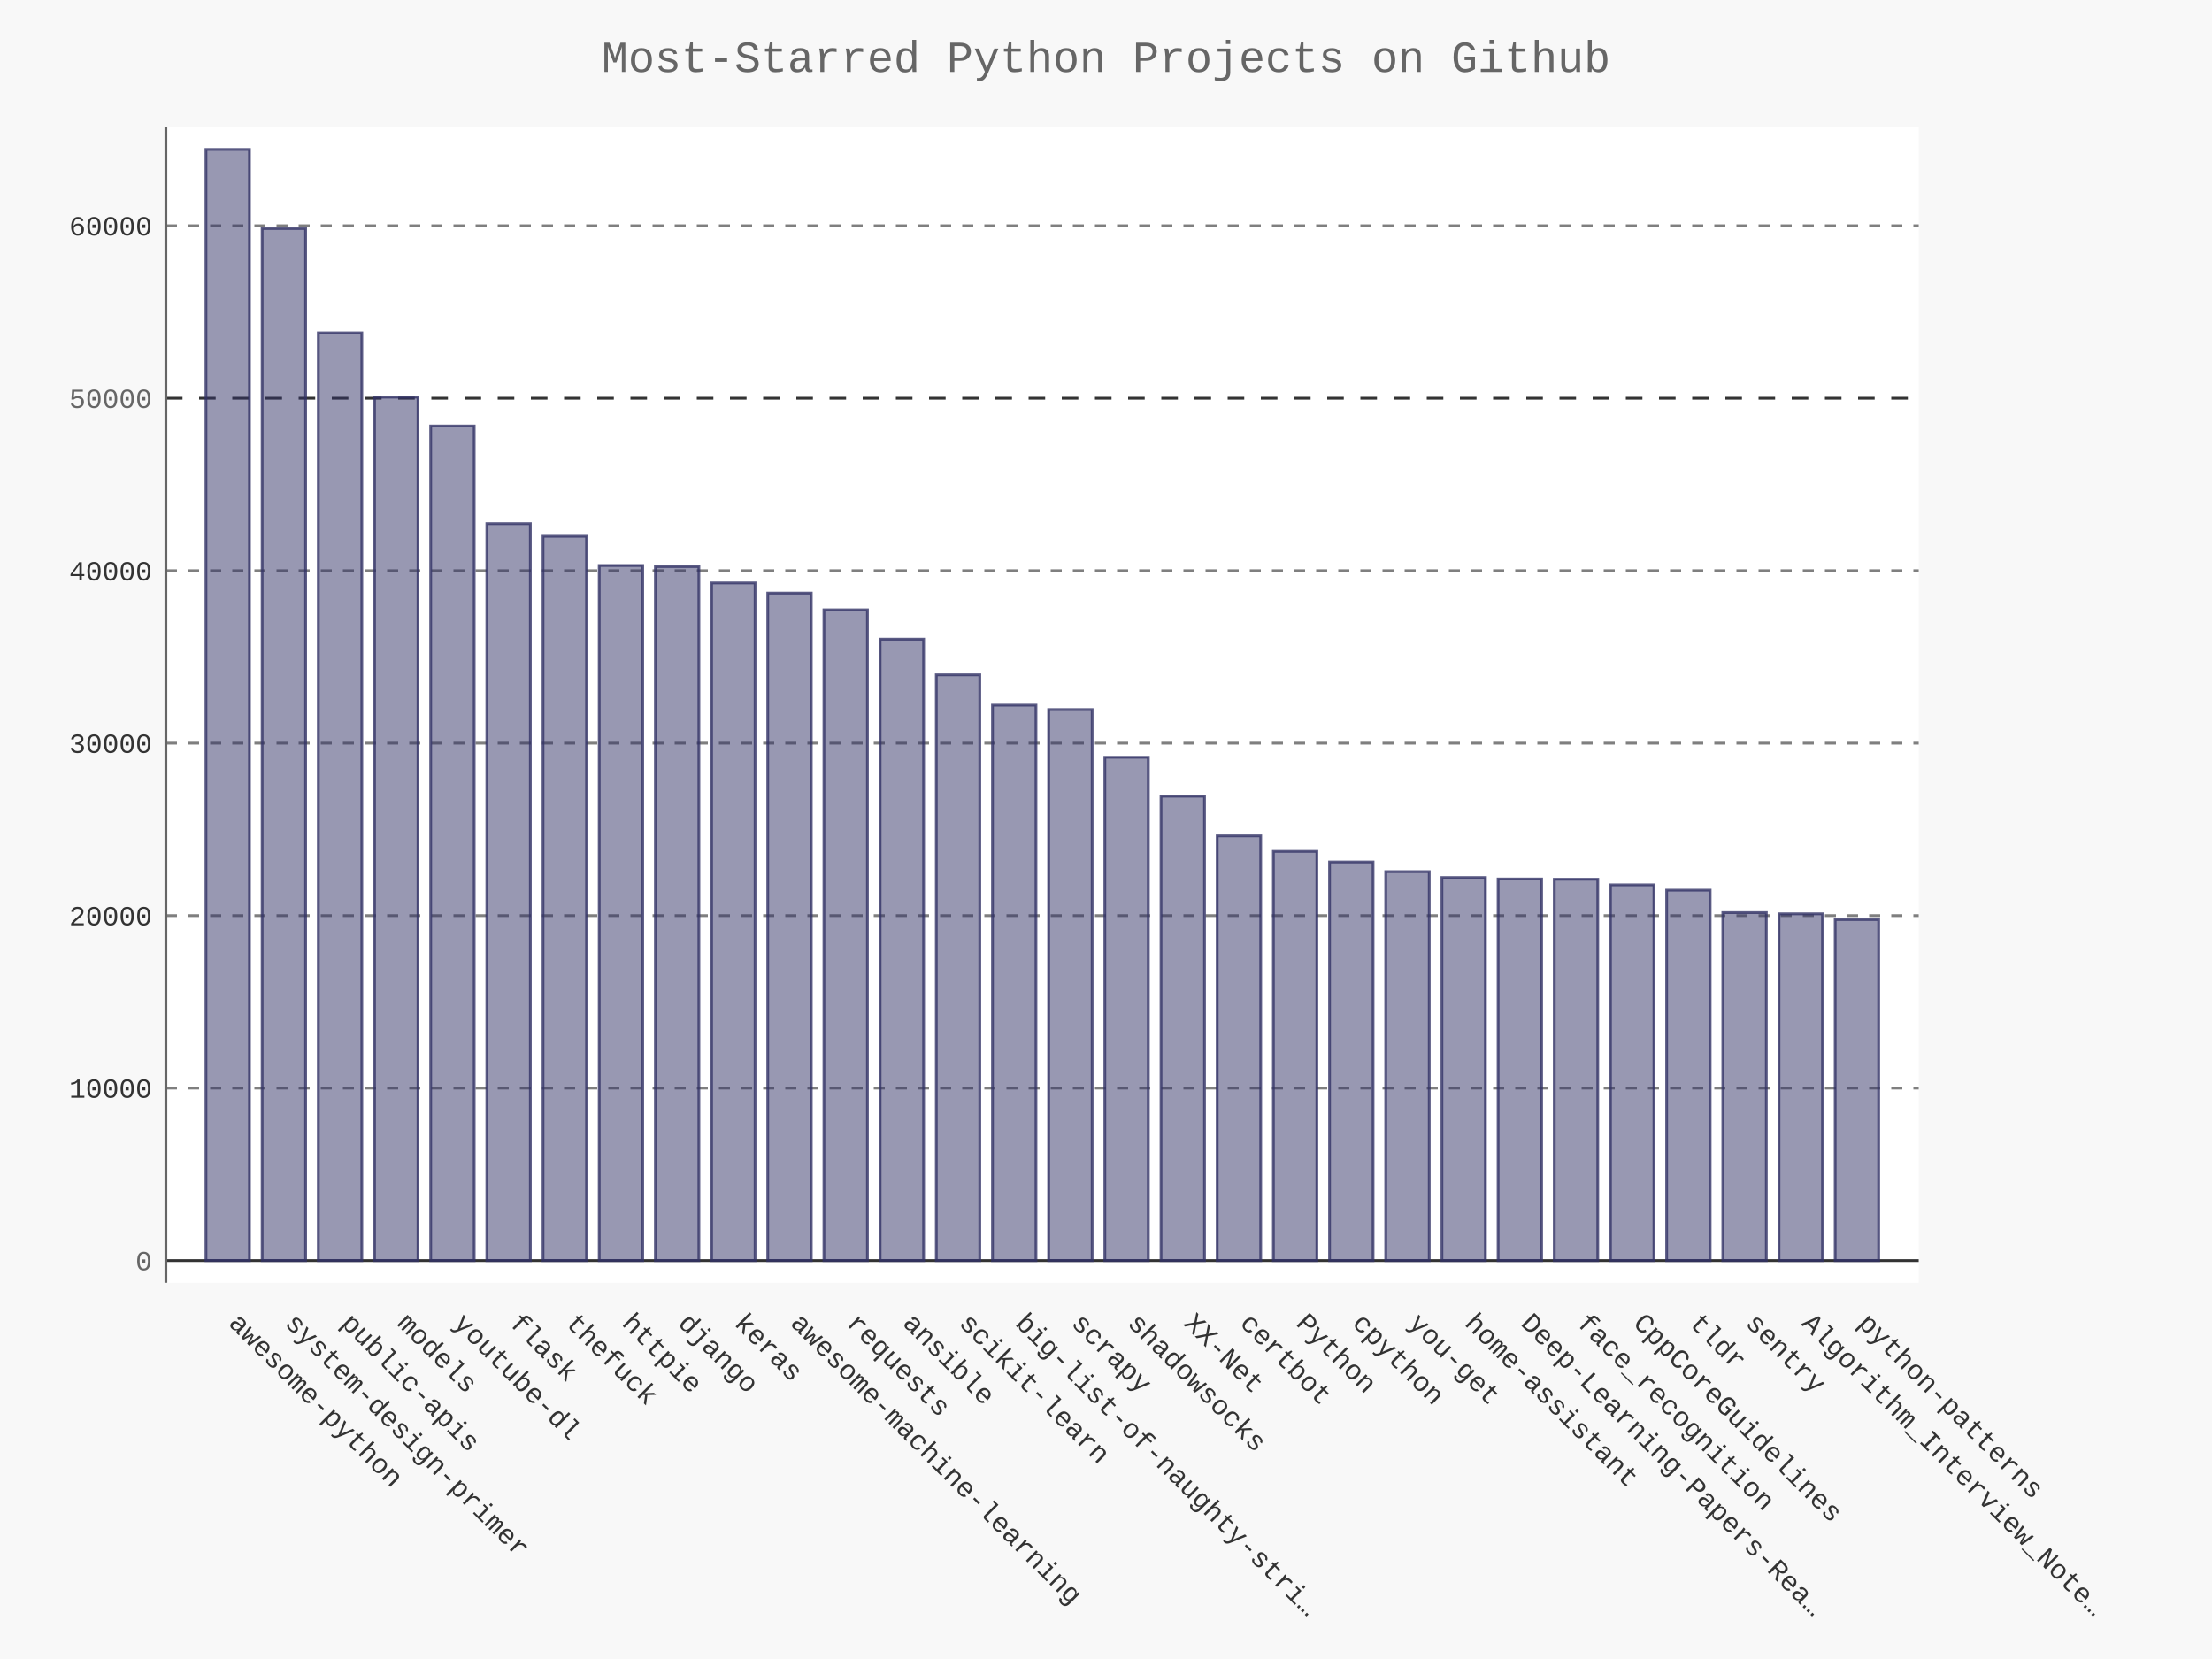
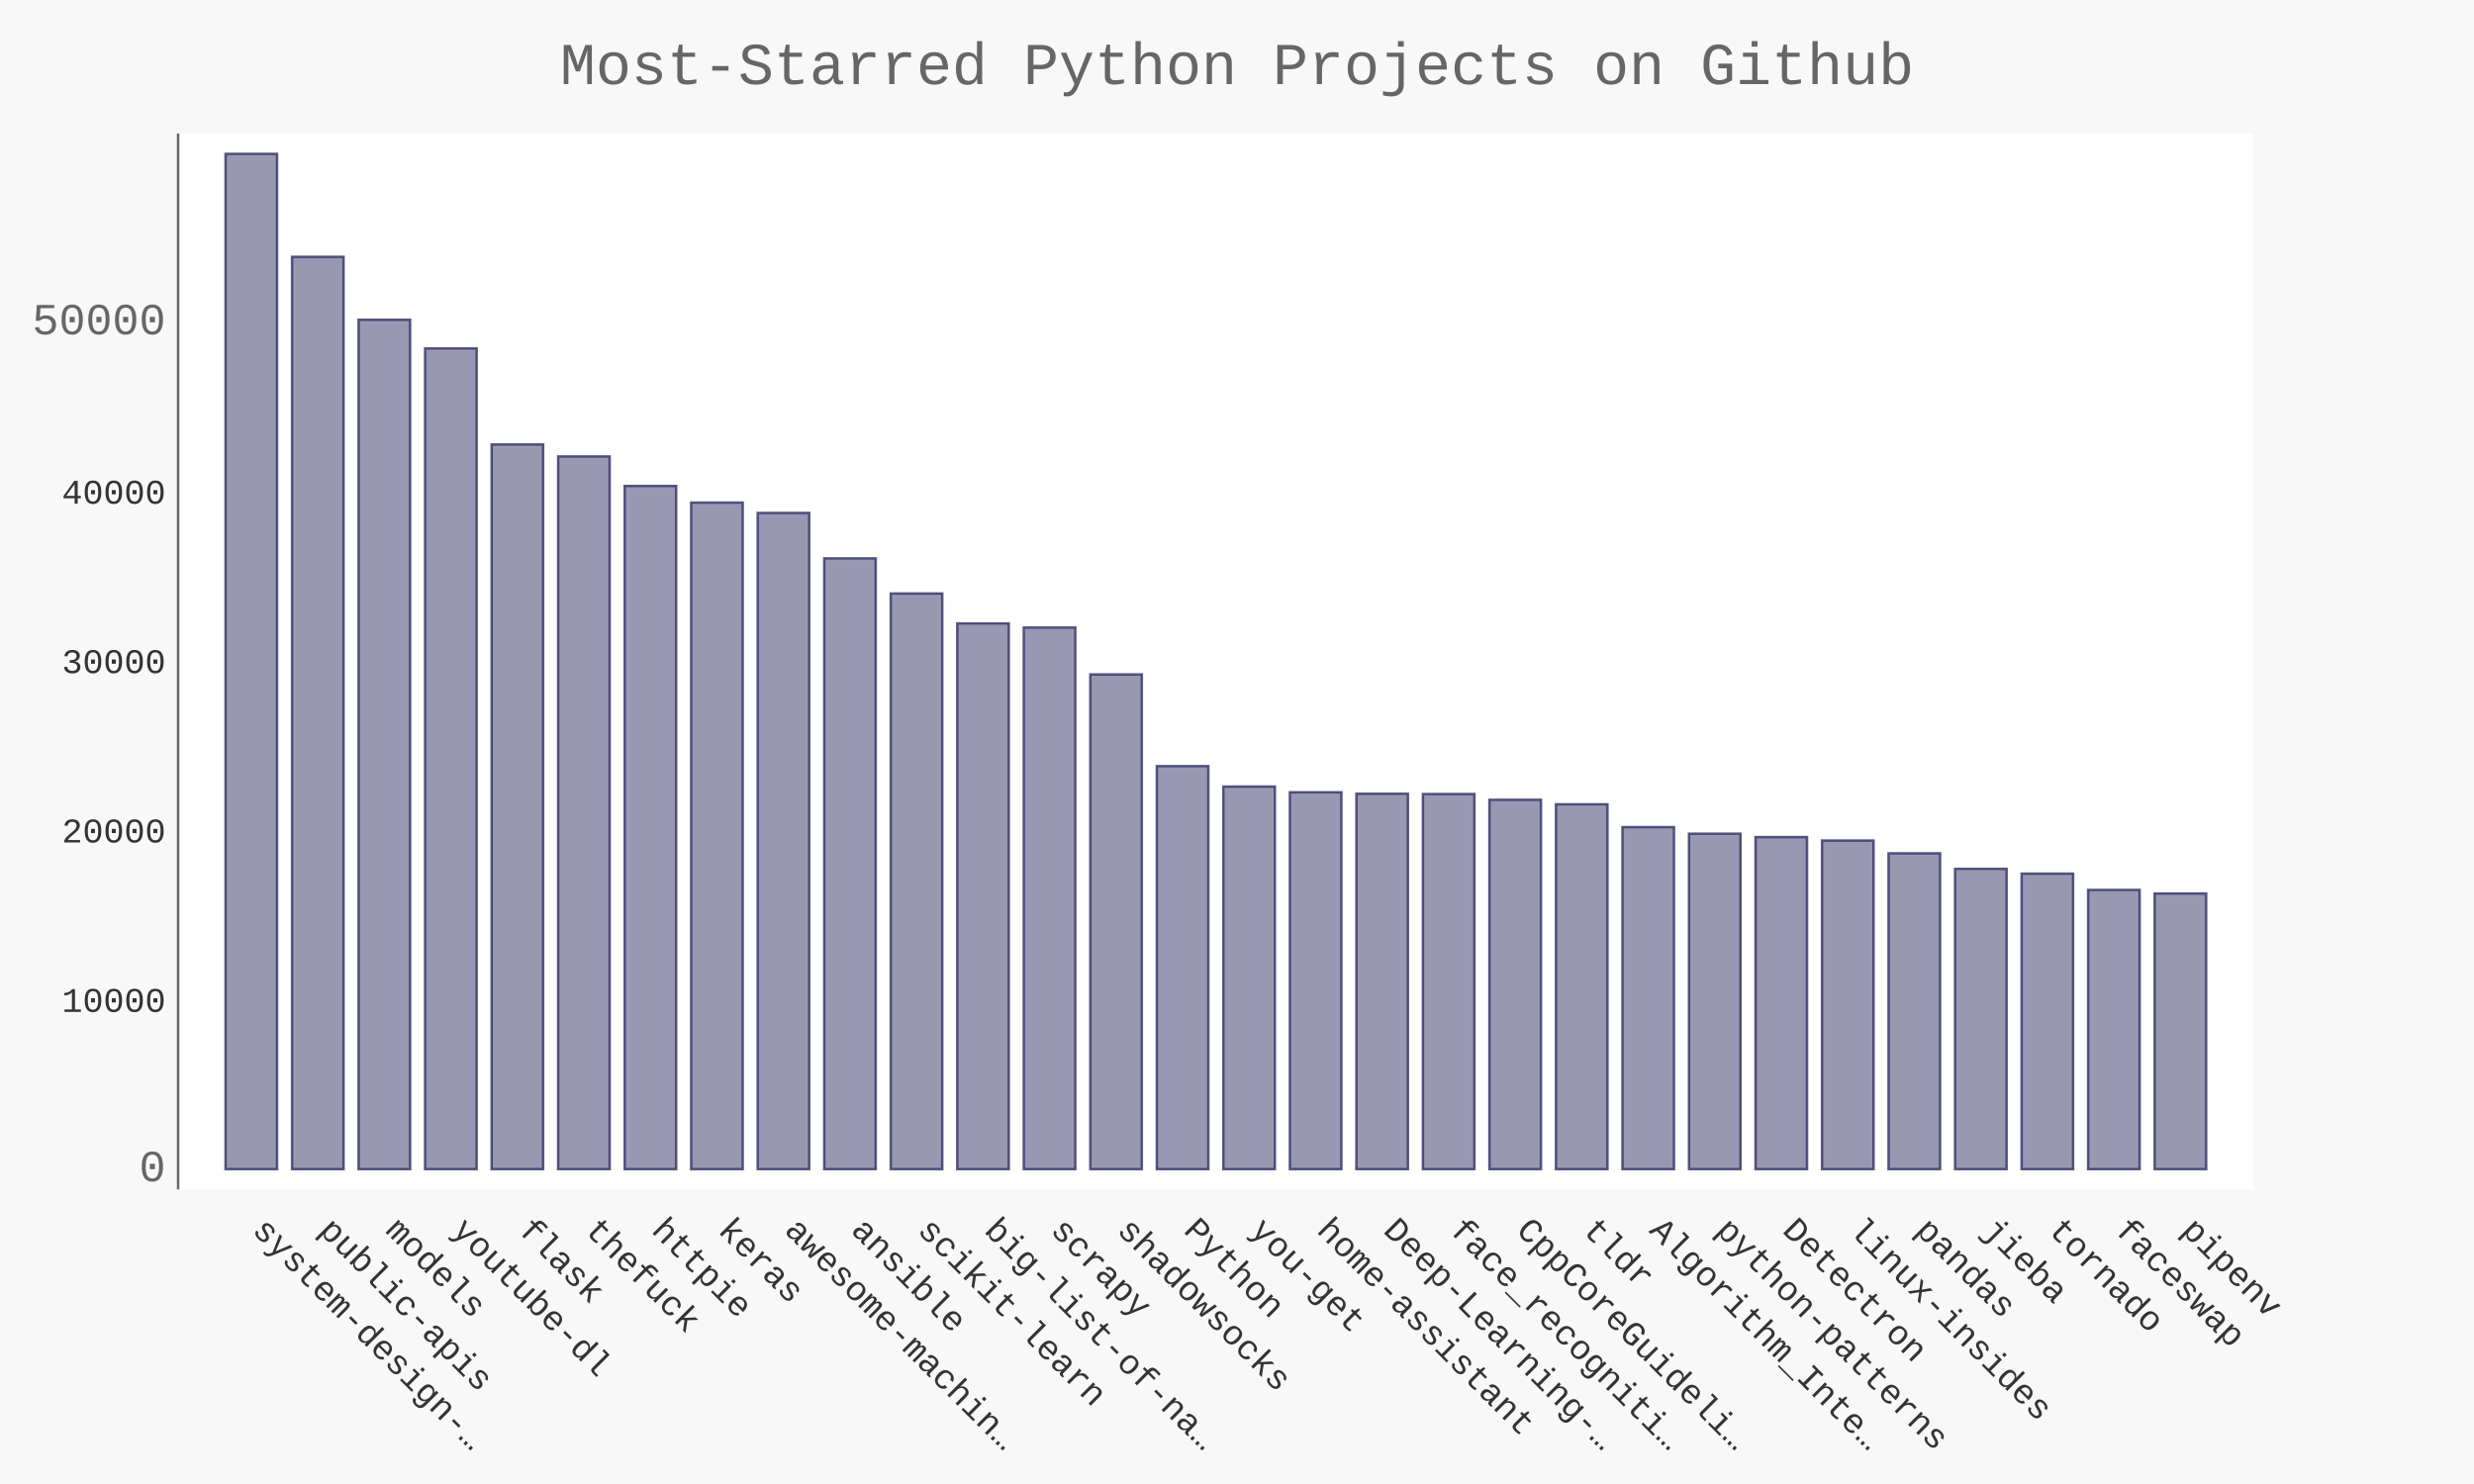
- <svg xmlns="http://www.w3.org/2000/svg" class="pygal-chart" id="chart-7c6755ab-809a-4ee9-ac0e-9bbc17d71848" viewBox="0 0 800 600">
+ <svg xmlns="http://www.w3.org/2000/svg" xmlns:xlink="http://www.w3.org/1999/xlink" class="pygal-chart" id="chart-9e079c8e-4145-4ce7-945a-3b39c47b5a11" viewBox="0 0 1000 600">
  <defs>
-     <style type="text/css">#chart-7c6755ab-809a-4ee9-ac0e-9bbc17d71848{-webkit-user-select:none;-webkit-font-smoothing:antialiased;font-family:Consolas,"Liberation Mono",Menlo,Courier,monospace}#chart-7c6755ab-809a-4ee9-ac0e-9bbc17d71848 .title{font-family:Consolas,"Liberation Mono",Menlo,Courier,monospace;font-size:16px}#chart-7c6755ab-809a-4ee9-ac0e-9bbc17d71848 .legends .legend text{font-family:Consolas,"Liberation Mono",Menlo,Courier,monospace;font-size:14px}#chart-7c6755ab-809a-4ee9-ac0e-9bbc17d71848 .axis text{font-family:Consolas,"Liberation Mono",Menlo,Courier,monospace;font-size:10px}#chart-7c6755ab-809a-4ee9-ac0e-9bbc17d71848 .axis text.major{font-family:Consolas,"Liberation Mono",Menlo,Courier,monospace;font-size:10px}#chart-7c6755ab-809a-4ee9-ac0e-9bbc17d71848 .text-overlay text.value{font-family:Consolas,"Liberation Mono",Menlo,Courier,monospace;font-size:16px}#chart-7c6755ab-809a-4ee9-ac0e-9bbc17d71848 .text-overlay text.label{font-family:Consolas,"Liberation Mono",Menlo,Courier,monospace;font-size:10px}#chart-7c6755ab-809a-4ee9-ac0e-9bbc17d71848 .tooltip{font-family:Consolas,"Liberation Mono",Menlo,Courier,monospace;font-size:14px}#chart-7c6755ab-809a-4ee9-ac0e-9bbc17d71848 text.no_data{font-family:Consolas,"Liberation Mono",Menlo,Courier,monospace;font-size:64px}
- #chart-7c6755ab-809a-4ee9-ac0e-9bbc17d71848{background-color:#f8f8f8}#chart-7c6755ab-809a-4ee9-ac0e-9bbc17d71848 path,#chart-7c6755ab-809a-4ee9-ac0e-9bbc17d71848 line,#chart-7c6755ab-809a-4ee9-ac0e-9bbc17d71848 rect,#chart-7c6755ab-809a-4ee9-ac0e-9bbc17d71848 circle{-webkit-transition:250ms ease-in;-moz-transition:250ms ease-in;transition:250ms ease-in}#chart-7c6755ab-809a-4ee9-ac0e-9bbc17d71848 .graph &gt; .background{fill:#f8f8f8}#chart-7c6755ab-809a-4ee9-ac0e-9bbc17d71848 .plot &gt; .background{fill:#ffffff}#chart-7c6755ab-809a-4ee9-ac0e-9bbc17d71848 .graph{fill:#333}#chart-7c6755ab-809a-4ee9-ac0e-9bbc17d71848 text.no_data{fill:#666}#chart-7c6755ab-809a-4ee9-ac0e-9bbc17d71848 .title{fill:#666}#chart-7c6755ab-809a-4ee9-ac0e-9bbc17d71848 .legends .legend text{fill:#333}#chart-7c6755ab-809a-4ee9-ac0e-9bbc17d71848 .legends .legend:hover text{fill:#666}#chart-7c6755ab-809a-4ee9-ac0e-9bbc17d71848 .axis .line{stroke:#666}#chart-7c6755ab-809a-4ee9-ac0e-9bbc17d71848 .axis .guide.line{stroke:rgba(0,0,0,0.5)}#chart-7c6755ab-809a-4ee9-ac0e-9bbc17d71848 .axis .major.line{stroke:#333}#chart-7c6755ab-809a-4ee9-ac0e-9bbc17d71848 .axis text.major{fill:#666}#chart-7c6755ab-809a-4ee9-ac0e-9bbc17d71848 .axis.y .guides:hover .guide.line,#chart-7c6755ab-809a-4ee9-ac0e-9bbc17d71848 .line-graph .axis.x .guides:hover .guide.line,#chart-7c6755ab-809a-4ee9-ac0e-9bbc17d71848 .stackedline-graph .axis.x .guides:hover .guide.line,#chart-7c6755ab-809a-4ee9-ac0e-9bbc17d71848 .xy-graph .axis.x .guides:hover .guide.line{stroke:#666}#chart-7c6755ab-809a-4ee9-ac0e-9bbc17d71848 .axis .guides:hover text{fill:#666}#chart-7c6755ab-809a-4ee9-ac0e-9bbc17d71848 .reactive{fill-opacity:.5;stroke-opacity:.8}#chart-7c6755ab-809a-4ee9-ac0e-9bbc17d71848 .ci{stroke:#333}#chart-7c6755ab-809a-4ee9-ac0e-9bbc17d71848 .reactive.active,#chart-7c6755ab-809a-4ee9-ac0e-9bbc17d71848 .active .reactive{fill-opacity:.9;stroke-opacity:.9;stroke-width:4}#chart-7c6755ab-809a-4ee9-ac0e-9bbc17d71848 .ci .reactive.active{stroke-width:1.5}#chart-7c6755ab-809a-4ee9-ac0e-9bbc17d71848 .series text{fill:#666}#chart-7c6755ab-809a-4ee9-ac0e-9bbc17d71848 .tooltip rect{fill:#ffffff;stroke:#666;-webkit-transition:opacity 250ms ease-in;-moz-transition:opacity 250ms ease-in;transition:opacity 250ms ease-in}#chart-7c6755ab-809a-4ee9-ac0e-9bbc17d71848 .tooltip .label{fill:#333}#chart-7c6755ab-809a-4ee9-ac0e-9bbc17d71848 .tooltip .label{fill:#333}#chart-7c6755ab-809a-4ee9-ac0e-9bbc17d71848 .tooltip .legend{font-size:.8em;fill:rgba(0,0,0,0.5)}#chart-7c6755ab-809a-4ee9-ac0e-9bbc17d71848 .tooltip .x_label{font-size:.6em;fill:#666}#chart-7c6755ab-809a-4ee9-ac0e-9bbc17d71848 .tooltip .xlink{font-size:.5em;text-decoration:underline}#chart-7c6755ab-809a-4ee9-ac0e-9bbc17d71848 .tooltip .value{font-size:1.5em}#chart-7c6755ab-809a-4ee9-ac0e-9bbc17d71848 .bound{font-size:.5em}#chart-7c6755ab-809a-4ee9-ac0e-9bbc17d71848 .max-value{font-size:.75em;fill:rgba(0,0,0,0.5)}#chart-7c6755ab-809a-4ee9-ac0e-9bbc17d71848 .map-element{fill:#ffffff;stroke:rgba(0,0,0,0.5) !important}#chart-7c6755ab-809a-4ee9-ac0e-9bbc17d71848 .map-element .reactive{fill-opacity:inherit;stroke-opacity:inherit}#chart-7c6755ab-809a-4ee9-ac0e-9bbc17d71848 .color-0,#chart-7c6755ab-809a-4ee9-ac0e-9bbc17d71848 .color-0 a:visited{stroke:#333366;fill:#333366}#chart-7c6755ab-809a-4ee9-ac0e-9bbc17d71848 .text-overlay .color-0 text{fill:black}
- #chart-7c6755ab-809a-4ee9-ac0e-9bbc17d71848 text.no_data{text-anchor:middle}#chart-7c6755ab-809a-4ee9-ac0e-9bbc17d71848 .guide.line{fill:none}#chart-7c6755ab-809a-4ee9-ac0e-9bbc17d71848 .centered{text-anchor:middle}#chart-7c6755ab-809a-4ee9-ac0e-9bbc17d71848 .title{text-anchor:middle}#chart-7c6755ab-809a-4ee9-ac0e-9bbc17d71848 .legends .legend text{fill-opacity:1}#chart-7c6755ab-809a-4ee9-ac0e-9bbc17d71848 .axis.x text{text-anchor:middle}#chart-7c6755ab-809a-4ee9-ac0e-9bbc17d71848 .axis.x:not(.web) text[transform]{text-anchor:start}#chart-7c6755ab-809a-4ee9-ac0e-9bbc17d71848 .axis.x:not(.web) text[transform].backwards{text-anchor:end}#chart-7c6755ab-809a-4ee9-ac0e-9bbc17d71848 .axis.y text{text-anchor:end}#chart-7c6755ab-809a-4ee9-ac0e-9bbc17d71848 .axis.y text[transform].backwards{text-anchor:start}#chart-7c6755ab-809a-4ee9-ac0e-9bbc17d71848 .axis.y2 text{text-anchor:start}#chart-7c6755ab-809a-4ee9-ac0e-9bbc17d71848 .axis.y2 text[transform].backwards{text-anchor:end}#chart-7c6755ab-809a-4ee9-ac0e-9bbc17d71848 .axis .guide.line{stroke-dasharray:4,4}#chart-7c6755ab-809a-4ee9-ac0e-9bbc17d71848 .axis .major.guide.line{stroke-dasharray:6,6}#chart-7c6755ab-809a-4ee9-ac0e-9bbc17d71848 .horizontal .axis.y .guide.line,#chart-7c6755ab-809a-4ee9-ac0e-9bbc17d71848 .horizontal .axis.y2 .guide.line,#chart-7c6755ab-809a-4ee9-ac0e-9bbc17d71848 .vertical .axis.x .guide.line{opacity:0}#chart-7c6755ab-809a-4ee9-ac0e-9bbc17d71848 .horizontal .axis.always_show .guide.line,#chart-7c6755ab-809a-4ee9-ac0e-9bbc17d71848 .vertical .axis.always_show .guide.line{opacity:1 !important}#chart-7c6755ab-809a-4ee9-ac0e-9bbc17d71848 .axis.y .guides:hover .guide.line,#chart-7c6755ab-809a-4ee9-ac0e-9bbc17d71848 .axis.y2 .guides:hover .guide.line,#chart-7c6755ab-809a-4ee9-ac0e-9bbc17d71848 .axis.x .guides:hover .guide.line{opacity:1}#chart-7c6755ab-809a-4ee9-ac0e-9bbc17d71848 .axis .guides:hover text{opacity:1}#chart-7c6755ab-809a-4ee9-ac0e-9bbc17d71848 .nofill{fill:none}#chart-7c6755ab-809a-4ee9-ac0e-9bbc17d71848 .subtle-fill{fill-opacity:.2}#chart-7c6755ab-809a-4ee9-ac0e-9bbc17d71848 .dot{stroke-width:1px;fill-opacity:1}#chart-7c6755ab-809a-4ee9-ac0e-9bbc17d71848 .dot.active{stroke-width:5px}#chart-7c6755ab-809a-4ee9-ac0e-9bbc17d71848 .dot.negative{fill:transparent}#chart-7c6755ab-809a-4ee9-ac0e-9bbc17d71848 text,#chart-7c6755ab-809a-4ee9-ac0e-9bbc17d71848 tspan{stroke:none !important}#chart-7c6755ab-809a-4ee9-ac0e-9bbc17d71848 .series text.active{opacity:1}#chart-7c6755ab-809a-4ee9-ac0e-9bbc17d71848 .tooltip rect{fill-opacity:.95;stroke-width:.5}#chart-7c6755ab-809a-4ee9-ac0e-9bbc17d71848 .tooltip text{fill-opacity:1}#chart-7c6755ab-809a-4ee9-ac0e-9bbc17d71848 .showable{visibility:hidden}#chart-7c6755ab-809a-4ee9-ac0e-9bbc17d71848 .showable.shown{visibility:visible}#chart-7c6755ab-809a-4ee9-ac0e-9bbc17d71848 .gauge-background{fill:rgba(229,229,229,1);stroke:none}#chart-7c6755ab-809a-4ee9-ac0e-9bbc17d71848 .bg-lines{stroke:#f8f8f8;stroke-width:2px}</style>
+     <style type="text/css">#chart-9e079c8e-4145-4ce7-945a-3b39c47b5a11{-webkit-user-select:none;-webkit-font-smoothing:antialiased;font-family:Consolas,"Liberation Mono",Menlo,Courier,monospace}#chart-9e079c8e-4145-4ce7-945a-3b39c47b5a11 .title{font-family:Consolas,"Liberation Mono",Menlo,Courier,monospace;font-size:24px}#chart-9e079c8e-4145-4ce7-945a-3b39c47b5a11 .legends .legend text{font-family:Consolas,"Liberation Mono",Menlo,Courier,monospace;font-size:14px}#chart-9e079c8e-4145-4ce7-945a-3b39c47b5a11 .axis text{font-family:Consolas,"Liberation Mono",Menlo,Courier,monospace;font-size:14px}#chart-9e079c8e-4145-4ce7-945a-3b39c47b5a11 .axis text.major{font-family:Consolas,"Liberation Mono",Menlo,Courier,monospace;font-size:18px}#chart-9e079c8e-4145-4ce7-945a-3b39c47b5a11 .text-overlay text.value{font-family:Consolas,"Liberation Mono",Menlo,Courier,monospace;font-size:16px}#chart-9e079c8e-4145-4ce7-945a-3b39c47b5a11 .text-overlay text.label{font-family:Consolas,"Liberation Mono",Menlo,Courier,monospace;font-size:10px}#chart-9e079c8e-4145-4ce7-945a-3b39c47b5a11 .tooltip{font-family:Consolas,"Liberation Mono",Menlo,Courier,monospace;font-size:14px}#chart-9e079c8e-4145-4ce7-945a-3b39c47b5a11 text.no_data{font-family:Consolas,"Liberation Mono",Menlo,Courier,monospace;font-size:64px}
+ #chart-9e079c8e-4145-4ce7-945a-3b39c47b5a11{background-color:#f8f8f8}#chart-9e079c8e-4145-4ce7-945a-3b39c47b5a11 path,#chart-9e079c8e-4145-4ce7-945a-3b39c47b5a11 line,#chart-9e079c8e-4145-4ce7-945a-3b39c47b5a11 rect,#chart-9e079c8e-4145-4ce7-945a-3b39c47b5a11 circle{-webkit-transition:250ms ease-in;-moz-transition:250ms ease-in;transition:250ms ease-in}#chart-9e079c8e-4145-4ce7-945a-3b39c47b5a11 .graph &gt; .background{fill:#f8f8f8}#chart-9e079c8e-4145-4ce7-945a-3b39c47b5a11 .plot &gt; .background{fill:#ffffff}#chart-9e079c8e-4145-4ce7-945a-3b39c47b5a11 .graph{fill:#333}#chart-9e079c8e-4145-4ce7-945a-3b39c47b5a11 text.no_data{fill:#666}#chart-9e079c8e-4145-4ce7-945a-3b39c47b5a11 .title{fill:#666}#chart-9e079c8e-4145-4ce7-945a-3b39c47b5a11 .legends .legend text{fill:#333}#chart-9e079c8e-4145-4ce7-945a-3b39c47b5a11 .legends .legend:hover text{fill:#666}#chart-9e079c8e-4145-4ce7-945a-3b39c47b5a11 .axis .line{stroke:#666}#chart-9e079c8e-4145-4ce7-945a-3b39c47b5a11 .axis .guide.line{stroke:rgba(0,0,0,0.5)}#chart-9e079c8e-4145-4ce7-945a-3b39c47b5a11 .axis .major.line{stroke:#333}#chart-9e079c8e-4145-4ce7-945a-3b39c47b5a11 .axis text.major{fill:#666}#chart-9e079c8e-4145-4ce7-945a-3b39c47b5a11 .axis.y .guides:hover .guide.line,#chart-9e079c8e-4145-4ce7-945a-3b39c47b5a11 .line-graph .axis.x .guides:hover .guide.line,#chart-9e079c8e-4145-4ce7-945a-3b39c47b5a11 .stackedline-graph .axis.x .guides:hover .guide.line,#chart-9e079c8e-4145-4ce7-945a-3b39c47b5a11 .xy-graph .axis.x .guides:hover .guide.line{stroke:#666}#chart-9e079c8e-4145-4ce7-945a-3b39c47b5a11 .axis .guides:hover text{fill:#666}#chart-9e079c8e-4145-4ce7-945a-3b39c47b5a11 .reactive{fill-opacity:.5;stroke-opacity:.8}#chart-9e079c8e-4145-4ce7-945a-3b39c47b5a11 .ci{stroke:#333}#chart-9e079c8e-4145-4ce7-945a-3b39c47b5a11 .reactive.active,#chart-9e079c8e-4145-4ce7-945a-3b39c47b5a11 .active .reactive{fill-opacity:.9;stroke-opacity:.9;stroke-width:4}#chart-9e079c8e-4145-4ce7-945a-3b39c47b5a11 .ci .reactive.active{stroke-width:1.5}#chart-9e079c8e-4145-4ce7-945a-3b39c47b5a11 .series text{fill:#666}#chart-9e079c8e-4145-4ce7-945a-3b39c47b5a11 .tooltip rect{fill:#ffffff;stroke:#666;-webkit-transition:opacity 250ms ease-in;-moz-transition:opacity 250ms ease-in;transition:opacity 250ms ease-in}#chart-9e079c8e-4145-4ce7-945a-3b39c47b5a11 .tooltip .label{fill:#333}#chart-9e079c8e-4145-4ce7-945a-3b39c47b5a11 .tooltip .label{fill:#333}#chart-9e079c8e-4145-4ce7-945a-3b39c47b5a11 .tooltip .legend{font-size:.8em;fill:rgba(0,0,0,0.5)}#chart-9e079c8e-4145-4ce7-945a-3b39c47b5a11 .tooltip .x_label{font-size:.6em;fill:#666}#chart-9e079c8e-4145-4ce7-945a-3b39c47b5a11 .tooltip .xlink{font-size:.5em;text-decoration:underline}#chart-9e079c8e-4145-4ce7-945a-3b39c47b5a11 .tooltip .value{font-size:1.5em}#chart-9e079c8e-4145-4ce7-945a-3b39c47b5a11 .bound{font-size:.5em}#chart-9e079c8e-4145-4ce7-945a-3b39c47b5a11 .max-value{font-size:.75em;fill:rgba(0,0,0,0.5)}#chart-9e079c8e-4145-4ce7-945a-3b39c47b5a11 .map-element{fill:#ffffff;stroke:rgba(0,0,0,0.5) !important}#chart-9e079c8e-4145-4ce7-945a-3b39c47b5a11 .map-element .reactive{fill-opacity:inherit;stroke-opacity:inherit}#chart-9e079c8e-4145-4ce7-945a-3b39c47b5a11 .color-0,#chart-9e079c8e-4145-4ce7-945a-3b39c47b5a11 .color-0 a:visited{stroke:#333366;fill:#333366}#chart-9e079c8e-4145-4ce7-945a-3b39c47b5a11 .text-overlay .color-0 text{fill:black}
+ #chart-9e079c8e-4145-4ce7-945a-3b39c47b5a11 text.no_data{text-anchor:middle}#chart-9e079c8e-4145-4ce7-945a-3b39c47b5a11 .guide.line{fill:none}#chart-9e079c8e-4145-4ce7-945a-3b39c47b5a11 .centered{text-anchor:middle}#chart-9e079c8e-4145-4ce7-945a-3b39c47b5a11 .title{text-anchor:middle}#chart-9e079c8e-4145-4ce7-945a-3b39c47b5a11 .legends .legend text{fill-opacity:1}#chart-9e079c8e-4145-4ce7-945a-3b39c47b5a11 .axis.x text{text-anchor:middle}#chart-9e079c8e-4145-4ce7-945a-3b39c47b5a11 .axis.x:not(.web) text[transform]{text-anchor:start}#chart-9e079c8e-4145-4ce7-945a-3b39c47b5a11 .axis.x:not(.web) text[transform].backwards{text-anchor:end}#chart-9e079c8e-4145-4ce7-945a-3b39c47b5a11 .axis.y text{text-anchor:end}#chart-9e079c8e-4145-4ce7-945a-3b39c47b5a11 .axis.y text[transform].backwards{text-anchor:start}#chart-9e079c8e-4145-4ce7-945a-3b39c47b5a11 .axis.y2 text{text-anchor:start}#chart-9e079c8e-4145-4ce7-945a-3b39c47b5a11 .axis.y2 text[transform].backwards{text-anchor:end}#chart-9e079c8e-4145-4ce7-945a-3b39c47b5a11 .axis .guide.line{stroke-dasharray:4,4}#chart-9e079c8e-4145-4ce7-945a-3b39c47b5a11 .axis .major.guide.line{stroke-dasharray:6,6}#chart-9e079c8e-4145-4ce7-945a-3b39c47b5a11 .horizontal .axis.y .guide.line,#chart-9e079c8e-4145-4ce7-945a-3b39c47b5a11 .horizontal .axis.y2 .guide.line,#chart-9e079c8e-4145-4ce7-945a-3b39c47b5a11 .vertical .axis.x .guide.line{opacity:0}#chart-9e079c8e-4145-4ce7-945a-3b39c47b5a11 .horizontal .axis.always_show .guide.line,#chart-9e079c8e-4145-4ce7-945a-3b39c47b5a11 .vertical .axis.always_show .guide.line{opacity:1 !important}#chart-9e079c8e-4145-4ce7-945a-3b39c47b5a11 .axis.y .guides:hover .guide.line,#chart-9e079c8e-4145-4ce7-945a-3b39c47b5a11 .axis.y2 .guides:hover .guide.line,#chart-9e079c8e-4145-4ce7-945a-3b39c47b5a11 .axis.x .guides:hover .guide.line{opacity:1}#chart-9e079c8e-4145-4ce7-945a-3b39c47b5a11 .axis .guides:hover text{opacity:1}#chart-9e079c8e-4145-4ce7-945a-3b39c47b5a11 .nofill{fill:none}#chart-9e079c8e-4145-4ce7-945a-3b39c47b5a11 .subtle-fill{fill-opacity:.2}#chart-9e079c8e-4145-4ce7-945a-3b39c47b5a11 .dot{stroke-width:1px;fill-opacity:1}#chart-9e079c8e-4145-4ce7-945a-3b39c47b5a11 .dot.active{stroke-width:5px}#chart-9e079c8e-4145-4ce7-945a-3b39c47b5a11 .dot.negative{fill:transparent}#chart-9e079c8e-4145-4ce7-945a-3b39c47b5a11 text,#chart-9e079c8e-4145-4ce7-945a-3b39c47b5a11 tspan{stroke:none !important}#chart-9e079c8e-4145-4ce7-945a-3b39c47b5a11 .series text.active{opacity:1}#chart-9e079c8e-4145-4ce7-945a-3b39c47b5a11 .tooltip rect{fill-opacity:.95;stroke-width:.5}#chart-9e079c8e-4145-4ce7-945a-3b39c47b5a11 .tooltip text{fill-opacity:1}#chart-9e079c8e-4145-4ce7-945a-3b39c47b5a11 .showable{visibility:hidden}#chart-9e079c8e-4145-4ce7-945a-3b39c47b5a11 .showable.shown{visibility:visible}#chart-9e079c8e-4145-4ce7-945a-3b39c47b5a11 .gauge-background{fill:rgba(229,229,229,1);stroke:none}#chart-9e079c8e-4145-4ce7-945a-3b39c47b5a11 .bg-lines{stroke:#f8f8f8;stroke-width:2px}</style>
  </defs>
  <g class="graph bar-graph vertical">
-     <rect class="background" height="600" width="800" x="0" y="0" />
-     <g class="plot" transform="translate(60, 46)">
-       <rect class="background" height="417.934" width="633.934" x="0" y="0" />
-       <g class="axis y always_show">
-         <g class="guides">
-           <path class="axis major line" d="M0 409.897 h633.934" />
-           <text class="major" x="-5" y="413.397">0</text>
-         </g>
-         <g class="guides">
-           <path class="guide line" d="M0 347.52 h633.934" />
-           <text class="" x="-5" y="351.02">10000</text>
-         </g>
-         <g class="guides">
-           <path class="guide line" d="M0 285.144 h633.934" />
-           <text class="" x="-5" y="288.644">20000</text>
-         </g>
-         <g class="guides">
-           <path class="guide line" d="M0 222.768 h633.934" />
-           <text class="" x="-5" y="226.268">30000</text>
-         </g>
-         <g class="guides">
-           <path class="guide line" d="M0 160.391 h633.934" />
-           <text class="" x="-5" y="163.891">40000</text>
-         </g>
-         <g class="guides">
-           <path class="major guide line" d="M0 98.015 h633.934" />
-           <text class="major" x="-5" y="101.515">50000</text>
-         </g>
-         <g class="guides">
-           <path class="guide line" d="M0 35.639 h633.934" />
-           <text class="" x="-5" y="39.139">60000</text>
+     <rect class="background" height="600" width="1000" x="0" y="0" />
+     <g class="plot" transform="translate(72, 54)">
+       <rect class="background" height="426.905" width="838.905" x="0" y="0" />
+       <g class="axis y">
+         <g class="guides">
+           <text class="major" x="-5" y="423.595">0</text>
+         </g>
+         <g class="guides">
+           <text class="" x="-5" y="355.108">10000</text>
+         </g>
+         <g class="guides">
+           <text class="" x="-5" y="286.62">20000</text>
+         </g>
+         <g class="guides">
+           <text class="" x="-5" y="218.133">30000</text>
+         </g>
+         <g class="guides">
+           <text class="" x="-5" y="149.646">40000</text>
+         </g>
+         <g class="guides">
+           <text class="major" x="-5" y="81.159">50000</text>
        </g>
      </g>
      <g class="axis x">
-         <path class="line" d="M0 0 v417.934" />
-         <g class="guides">
-           <path class="guide line" d="M22.35 0 v417.934" />
-           <text class="" transform="rotate(45 22.35024 432.934)" x="22.35" y="432.934">awesome-python</text>
-         </g>
-         <g class="guides">
-           <path class="guide line" d="M42.669 0 v417.934" />
-           <text class="" transform="rotate(45 42.66863 432.934)" x="42.669" y="432.934">system-design-primer</text>
-         </g>
-         <g class="guides">
-           <path class="guide line" d="M62.987 0 v417.934" />
-           <text class="" transform="rotate(45 62.98703 432.934)" x="62.987" y="432.934">public-apis</text>
-         </g>
-         <g class="guides">
-           <path class="guide line" d="M83.305 0 v417.934" />
-           <text class="" transform="rotate(45 83.30543 432.934)" x="83.305" y="432.934">models</text>
-         </g>
-         <g class="guides">
-           <path class="guide line" d="M103.624 0 v417.934" />
-           <text class="" transform="rotate(45 103.6238 432.934)" x="103.624" y="432.934">youtube-dl</text>
-         </g>
-         <g class="guides">
-           <path class="guide line" d="M123.942 0 v417.934" />
-           <text class="" transform="rotate(45 123.9422 432.934)" x="123.942" y="432.934">flask</text>
-         </g>
-         <g class="guides">
-           <path class="guide line" d="M144.261 0 v417.934" />
-           <text class="" transform="rotate(45 144.2606 432.934)" x="144.261" y="432.934">thefuck</text>
-         </g>
-         <g class="guides">
-           <path class="guide line" d="M164.579 0 v417.934" />
-           <text class="" transform="rotate(45 164.579 432.934)" x="164.579" y="432.934">httpie</text>
-         </g>
-         <g class="guides">
-           <path class="guide line" d="M184.897 0 v417.934" />
-           <text class="" transform="rotate(45 184.8974 432.934)" x="184.897" y="432.934">django</text>
-         </g>
-         <g class="guides">
-           <path class="guide line" d="M205.216 0 v417.934" />
-           <text class="" transform="rotate(45 205.2158 432.934)" x="205.216" y="432.934">keras</text>
-         </g>
-         <g class="guides">
-           <path class="guide line" d="M225.534 0 v417.934" />
-           <text class="" transform="rotate(45 225.5342 432.934)" x="225.534" y="432.934">awesome-machine-learning</text>
-         </g>
-         <g class="guides">
-           <path class="guide line" d="M245.853 0 v417.934" />
-           <text class="" transform="rotate(45 245.8526 432.934)" x="245.853" y="432.934">requests</text>
-         </g>
-         <g class="guides">
-           <path class="guide line" d="M266.171 0 v417.934" />
-           <text class="" transform="rotate(45 266.171 432.934)" x="266.171" y="432.934">ansible</text>
-         </g>
-         <g class="guides">
-           <path class="guide line" d="M286.489 0 v417.934" />
-           <text class="" transform="rotate(45 286.4894 432.934)" x="286.489" y="432.934">scikit-learn</text>
-         </g>
-         <g class="guides">
-           <path class="guide line" d="M306.808 0 v417.934" />
-           <text class="" transform="rotate(45 306.8078 432.934)" x="306.808" y="432.934">big-list-of-naughty-stri…</text>
-         </g>
-         <g class="guides">
-           <path class="guide line" d="M327.126 0 v417.934" />
-           <text class="" transform="rotate(45 327.1262 432.934)" x="327.126" y="432.934">scrapy</text>
-         </g>
-         <g class="guides">
-           <path class="guide line" d="M347.445 0 v417.934" />
-           <text class="" transform="rotate(45 347.4446 432.934)" x="347.445" y="432.934">shadowsocks</text>
-         </g>
-         <g class="guides">
-           <path class="guide line" d="M367.763 0 v417.934" />
-           <text class="" transform="rotate(45 367.763 432.934)" x="367.763" y="432.934">XX-Net</text>
-         </g>
-         <g class="guides">
-           <path class="guide line" d="M388.081 0 v417.934" />
-           <text class="" transform="rotate(45 388.0814 432.934)" x="388.081" y="432.934">certbot</text>
-         </g>
-         <g class="guides">
-           <path class="guide line" d="M408.4 0 v417.934" />
-           <text class="" transform="rotate(45 408.3998 432.934)" x="408.4" y="432.934">Python</text>
-         </g>
-         <g class="guides">
-           <path class="guide line" d="M428.718 0 v417.934" />
-           <text class="" transform="rotate(45 428.7182 432.934)" x="428.718" y="432.934">cpython</text>
-         </g>
-         <g class="guides">
-           <path class="guide line" d="M449.037 0 v417.934" />
-           <text class="" transform="rotate(45 449.0366 432.934)" x="449.037" y="432.934">you-get</text>
-         </g>
-         <g class="guides">
-           <path class="guide line" d="M469.355 0 v417.934" />
-           <text class="" transform="rotate(45 469.355 432.934)" x="469.355" y="432.934">home-assistant</text>
-         </g>
-         <g class="guides">
-           <path class="guide line" d="M489.673 0 v417.934" />
-           <text class="" transform="rotate(45 489.6734 432.934)" x="489.673" y="432.934">Deep-Learning-Papers-Rea…</text>
-         </g>
-         <g class="guides">
-           <path class="guide line" d="M509.992 0 v417.934" />
-           <text class="" transform="rotate(45 509.9918 432.934)" x="509.992" y="432.934">face_recognition</text>
-         </g>
-         <g class="guides">
-           <path class="guide line" d="M530.31 0 v417.934" />
-           <text class="" transform="rotate(45 530.3102 432.934)" x="530.31" y="432.934">CppCoreGuidelines</text>
-         </g>
-         <g class="guides">
-           <path class="guide line" d="M550.629 0 v417.934" />
-           <text class="" transform="rotate(45 550.6286 432.934)" x="550.629" y="432.934">tldr</text>
-         </g>
-         <g class="guides">
-           <path class="guide line" d="M570.947 0 v417.934" />
-           <text class="" transform="rotate(45 570.947 432.934)" x="570.947" y="432.934">sentry</text>
-         </g>
-         <g class="guides">
-           <path class="guide line" d="M591.265 0 v417.934" />
-           <text class="" transform="rotate(45 591.2653 432.934)" x="591.265" y="432.934">Algorithm_Interview_Note…</text>
-         </g>
-         <g class="guides">
-           <path class="guide line" d="M611.584 0 v417.934" />
-           <text class="" transform="rotate(45 611.5837 432.934)" x="611.584" y="432.934">python-patterns</text>
+         <path class="line" d="M0 0 v426.905" />
+         <g class="guides">
+           <path class="guide line" d="M29.577 0 v426.905" />
+           <text class="" transform="rotate(45 29.57676 443.9045)" x="29.577" y="443.905">system-design-…</text>
+         </g>
+         <g class="guides">
+           <path class="guide line" d="M56.465 0 v426.905" />
+           <text class="" transform="rotate(45 56.46473 443.9045)" x="56.465" y="443.905">public-apis</text>
+         </g>
+         <g class="guides">
+           <path class="guide line" d="M83.353 0 v426.905" />
+           <text class="" transform="rotate(45 83.35269 443.9045)" x="83.353" y="443.905">models</text>
+         </g>
+         <g class="guides">
+           <path class="guide line" d="M110.241 0 v426.905" />
+           <text class="" transform="rotate(45 110.2407 443.9045)" x="110.241" y="443.905">youtube-dl</text>
+         </g>
+         <g class="guides">
+           <path class="guide line" d="M137.129 0 v426.905" />
+           <text class="" transform="rotate(45 137.1286 443.9045)" x="137.129" y="443.905">flask</text>
+         </g>
+         <g class="guides">
+           <path class="guide line" d="M164.017 0 v426.905" />
+           <text class="" transform="rotate(45 164.0166 443.9045)" x="164.017" y="443.905">thefuck</text>
+         </g>
+         <g class="guides">
+           <path class="guide line" d="M190.905 0 v426.905" />
+           <text class="" transform="rotate(45 190.9046 443.9045)" x="190.905" y="443.905">httpie</text>
+         </g>
+         <g class="guides">
+           <path class="guide line" d="M217.793 0 v426.905" />
+           <text class="" transform="rotate(45 217.7925 443.9045)" x="217.793" y="443.905">keras</text>
+         </g>
+         <g class="guides">
+           <path class="guide line" d="M244.68 0 v426.905" />
+           <text class="" transform="rotate(45 244.6805 443.9045)" x="244.68" y="443.905">awesome-machin…</text>
+         </g>
+         <g class="guides">
+           <path class="guide line" d="M271.568 0 v426.905" />
+           <text class="" transform="rotate(45 271.5685 443.9045)" x="271.568" y="443.905">ansible</text>
+         </g>
+         <g class="guides">
+           <path class="guide line" d="M298.456 0 v426.905" />
+           <text class="" transform="rotate(45 298.4564 443.9045)" x="298.456" y="443.905">scikit-learn</text>
+         </g>
+         <g class="guides">
+           <path class="guide line" d="M325.344 0 v426.905" />
+           <text class="" transform="rotate(45 325.3444 443.9045)" x="325.344" y="443.905">big-list-of-na…</text>
+         </g>
+         <g class="guides">
+           <path class="guide line" d="M352.232 0 v426.905" />
+           <text class="" transform="rotate(45 352.2324 443.9045)" x="352.232" y="443.905">scrapy</text>
+         </g>
+         <g class="guides">
+           <path class="guide line" d="M379.12 0 v426.905" />
+           <text class="" transform="rotate(45 379.1203 443.9045)" x="379.12" y="443.905">shadowsocks</text>
+         </g>
+         <g class="guides">
+           <path class="guide line" d="M406.008 0 v426.905" />
+           <text class="" transform="rotate(45 406.0083 443.9045)" x="406.008" y="443.905">Python</text>
+         </g>
+         <g class="guides">
+           <path class="guide line" d="M432.896 0 v426.905" />
+           <text class="" transform="rotate(45 432.8963 443.9045)" x="432.896" y="443.905">you-get</text>
+         </g>
+         <g class="guides">
+           <path class="guide line" d="M459.784 0 v426.905" />
+           <text class="" transform="rotate(45 459.7842 443.9045)" x="459.784" y="443.905">home-assistant</text>
+         </g>
+         <g class="guides">
+           <path class="guide line" d="M486.672 0 v426.905" />
+           <text class="" transform="rotate(45 486.6722 443.9045)" x="486.672" y="443.905">Deep-Learning-…</text>
+         </g>
+         <g class="guides">
+           <path class="guide line" d="M513.56 0 v426.905" />
+           <text class="" transform="rotate(45 513.5602 443.9045)" x="513.56" y="443.905">face_recogniti…</text>
+         </g>
+         <g class="guides">
+           <path class="guide line" d="M540.448 0 v426.905" />
+           <text class="" transform="rotate(45 540.4481 443.9045)" x="540.448" y="443.905">CppCoreGuideli…</text>
+         </g>
+         <g class="guides">
+           <path class="guide line" d="M567.336 0 v426.905" />
+           <text class="" transform="rotate(45 567.3361 443.9045)" x="567.336" y="443.905">tldr</text>
+         </g>
+         <g class="guides">
+           <path class="guide line" d="M594.224 0 v426.905" />
+           <text class="" transform="rotate(45 594.2241 443.9045)" x="594.224" y="443.905">Algorithm_Inte…</text>
+         </g>
+         <g class="guides">
+           <path class="guide line" d="M621.112 0 v426.905" />
+           <text class="" transform="rotate(45 621.112 443.9045)" x="621.112" y="443.905">python-patterns</text>
+         </g>
+         <g class="guides">
+           <path class="guide line" d="M648 0 v426.905" />
+           <text class="" transform="rotate(45 648 443.9045)" x="648" y="443.905">Detectron</text>
+         </g>
+         <g class="guides">
+           <path class="guide line" d="M674.888 0 v426.905" />
+           <text class="" transform="rotate(45 674.888 443.9045)" x="674.888" y="443.905">linux-insides</text>
+         </g>
+         <g class="guides">
+           <path class="guide line" d="M701.776 0 v426.905" />
+           <text class="" transform="rotate(45 701.7759 443.9045)" x="701.776" y="443.905">pandas</text>
+         </g>
+         <g class="guides">
+           <path class="guide line" d="M728.664 0 v426.905" />
+           <text class="" transform="rotate(45 728.6639 443.9045)" x="728.664" y="443.905">jieba</text>
+         </g>
+         <g class="guides">
+           <path class="guide line" d="M755.552 0 v426.905" />
+           <text class="" transform="rotate(45 755.5518 443.9045)" x="755.552" y="443.905">tornado</text>
+         </g>
+         <g class="guides">
+           <path class="guide line" d="M782.44 0 v426.905" />
+           <text class="" transform="rotate(45 782.4398 443.9045)" x="782.44" y="443.905">faceswap</text>
+         </g>
+         <g class="guides">
+           <path class="guide line" d="M809.328 0 v426.905" />
+           <text class="" transform="rotate(45 809.3278 443.9045)" x="809.328" y="443.905">pipenv</text>
        </g>
      </g>
      <g class="series serie-0 color-0">
        <g class="bars">
          <g class="bar">
-             <rect class="rect reactive tooltip-trigger" height="401.86" rx="0" ry="0" width="15.735" x="14.483" y="8.037" />
-           </g>
-           <g class="bar">
-             <rect class="rect reactive tooltip-trigger" height="373.254" rx="0" ry="0" width="15.735" x="34.801" y="36.643" />
-           </g>
-           <g class="bar">
-             <rect class="rect reactive tooltip-trigger" height="335.529" rx="0" ry="0" width="15.735" x="55.12" y="74.368" />
-           </g>
-           <g class="bar">
-             <rect class="rect reactive tooltip-trigger" height="312.275" rx="0" ry="0" width="15.735" x="75.438" y="97.622" />
-           </g>
-           <g class="bar">
-             <rect class="rect reactive tooltip-trigger" height="301.858" rx="0" ry="0" width="15.735" x="95.757" y="108.039" />
-           </g>
-           <g class="bar">
-             <rect class="rect reactive tooltip-trigger" height="266.534" rx="0" ry="0" width="15.735" x="116.075" y="143.363" />
-           </g>
-           <g class="bar">
-             <rect class="rect reactive tooltip-trigger" height="261.968" rx="0" ry="0" width="15.735" x="136.393" y="147.929" />
-           </g>
-           <g class="bar">
-             <rect class="rect reactive tooltip-trigger" height="251.389" rx="0" ry="0" width="15.735" x="156.712" y="158.508" />
-           </g>
-           <g class="bar">
-             <rect class="rect reactive tooltip-trigger" height="251.009" rx="0" ry="0" width="15.735" x="177.03" y="158.888" />
-           </g>
-           <g class="bar">
-             <rect class="rect reactive tooltip-trigger" height="245.083" rx="0" ry="0" width="15.735" x="197.349" y="164.814" />
-           </g>
-           <g class="bar">
-             <rect class="rect reactive tooltip-trigger" height="241.403" rx="0" ry="0" width="15.735" x="217.667" y="168.494" />
-           </g>
-           <g class="bar">
-             <rect class="rect reactive tooltip-trigger" height="235.365" rx="0" ry="0" width="15.735" x="237.985" y="174.532" />
-           </g>
-           <g class="bar">
-             <rect class="rect reactive tooltip-trigger" height="224.742" rx="0" ry="0" width="15.735" x="258.304" y="185.155" />
-           </g>
-           <g class="bar">
-             <rect class="rect reactive tooltip-trigger" height="211.836" rx="0" ry="0" width="15.735" x="278.622" y="198.06" />
-           </g>
-           <g class="bar">
-             <rect class="rect reactive tooltip-trigger" height="200.871" rx="0" ry="0" width="15.735" x="298.941" y="209.026" />
-           </g>
-           <g class="bar">
-             <rect class="rect reactive tooltip-trigger" height="199.28" rx="0" ry="0" width="15.735" x="319.259" y="210.617" />
-           </g>
-           <g class="bar">
-             <rect class="rect reactive tooltip-trigger" height="182.027" rx="0" ry="0" width="15.735" x="339.577" y="227.87" />
-           </g>
-           <g class="bar">
-             <rect class="rect reactive tooltip-trigger" height="167.948" rx="0" ry="0" width="15.735" x="359.896" y="241.948" />
-           </g>
-           <g class="bar">
-             <rect class="rect reactive tooltip-trigger" height="153.602" rx="0" ry="0" width="15.735" x="380.214" y="256.295" />
-           </g>
-           <g class="bar">
-             <rect class="rect reactive tooltip-trigger" height="147.988" rx="0" ry="0" width="15.735" x="400.532" y="261.909" />
-           </g>
-           <g class="bar">
-             <rect class="rect reactive tooltip-trigger" height="144.158" rx="0" ry="0" width="15.735" x="420.851" y="265.739" />
-           </g>
-           <g class="bar">
-             <rect class="rect reactive tooltip-trigger" height="140.671" rx="0" ry="0" width="15.735" x="441.169" y="269.226" />
-           </g>
-           <g class="bar">
-             <rect class="rect reactive tooltip-trigger" height="138.532" rx="0" ry="0" width="15.735" x="461.488" y="271.365" />
-           </g>
-           <g class="bar">
-             <rect class="rect reactive tooltip-trigger" height="138.008" rx="0" ry="0" width="15.735" x="481.806" y="271.889" />
-           </g>
-           <g class="bar">
-             <rect class="rect reactive tooltip-trigger" height="137.914" rx="0" ry="0" width="15.735" x="502.124" y="271.983" />
-           </g>
-           <g class="bar">
-             <rect class="rect reactive tooltip-trigger" height="135.893" rx="0" ry="0" width="15.735" x="522.443" y="274.004" />
-           </g>
-           <g class="bar">
-             <rect class="rect reactive tooltip-trigger" height="133.966" rx="0" ry="0" width="15.735" x="542.761" y="275.931" />
-           </g>
-           <g class="bar">
-             <rect class="rect reactive tooltip-trigger" height="125.844" rx="0" ry="0" width="15.735" x="563.08" y="284.053" />
-           </g>
-           <g class="bar">
-             <rect class="rect reactive tooltip-trigger" height="125.401" rx="0" ry="0" width="15.735" x="583.398" y="284.495" />
-           </g>
-           <g class="bar">
-             <rect class="rect reactive tooltip-trigger" height="123.331" rx="0" ry="0" width="15.735" x="603.716" y="286.566" />
+             <a target="_blank" xlink:href="https://github.com/donnemartin/system-design-primer">
+               <rect class="rect reactive tooltip-trigger" height="410.485" rx="0" ry="0" width="20.822" x="19.166" y="8.21" />
+             </a>
+           </g>
+           <g class="bar">
+             <a target="_blank" xlink:href="https://github.com/toddmotto/public-apis">
+               <rect class="rect reactive tooltip-trigger" height="368.852" rx="0" ry="0" width="20.822" x="46.054" y="49.843" />
+             </a>
+           </g>
+           <g class="bar">
+             <a target="_blank" xlink:href="https://github.com/tensorflow/models">
+               <rect class="rect reactive tooltip-trigger" height="343.416" rx="0" ry="0" width="20.822" x="72.942" y="75.279" />
+             </a>
+           </g>
+           <g class="bar">
+             <a target="_blank" xlink:href="https://github.com/ytdl-org/youtube-dl">
+               <rect class="rect reactive tooltip-trigger" height="331.841" rx="0" ry="0" width="20.822" x="99.83" y="86.854" />
+             </a>
+           </g>
+           <g class="bar">
+             <a target="_blank" xlink:href="https://github.com/pallets/flask">
+               <rect class="rect reactive tooltip-trigger" height="293.009" rx="0" ry="0" width="20.822" x="126.718" y="125.686" />
+             </a>
+           </g>
+           <g class="bar">
+             <a target="_blank" xlink:href="https://github.com/nvbn/thefuck">
+               <rect class="rect reactive tooltip-trigger" height="288.146" rx="0" ry="0" width="20.822" x="153.606" y="130.548" />
+             </a>
+           </g>
+           <g class="bar">
+             <a target="_blank" xlink:href="https://github.com/jakubroztocil/httpie">
+               <rect class="rect reactive tooltip-trigger" height="276.223" rx="0" ry="0" width="20.822" x="180.494" y="142.472" />
+             </a>
+           </g>
+           <g class="bar">
+             <a target="_blank" xlink:href="https://github.com/keras-team/keras">
+               <rect class="rect reactive tooltip-trigger" height="269.497" rx="0" ry="0" width="20.822" x="207.382" y="149.198" />
+             </a>
+           </g>
+           <g class="bar">
+             <a target="_blank" xlink:href="https://github.com/josephmisiti/awesome-machine-learning">
+               <rect class="rect reactive tooltip-trigger" height="265.306" rx="0" ry="0" width="20.822" x="234.269" y="153.389" />
+             </a>
+           </g>
+           <g class="bar">
+             <a target="_blank" xlink:href="https://github.com/ansible/ansible">
+               <rect class="rect reactive tooltip-trigger" height="246.938" rx="0" ry="0" width="20.822" x="261.157" y="171.757" />
+             </a>
+           </g>
+           <g class="bar">
+             <a target="_blank" xlink:href="https://github.com/scikit-learn/scikit-learn">
+               <rect class="rect reactive tooltip-trigger" height="232.74" rx="0" ry="0" width="20.822" x="288.045" y="185.955" />
+             </a>
+           </g>
+           <g class="bar">
+             <a target="_blank" xlink:href="https://github.com/minimaxir/big-list-of-naughty-strings">
+               <rect class="rect reactive tooltip-trigger" height="220.639" rx="0" ry="0" width="20.822" x="314.933" y="198.056" />
+             </a>
+           </g>
+           <g class="bar">
+             <a target="_blank" xlink:href="https://github.com/scrapy/scrapy">
+               <rect class="rect reactive tooltip-trigger" height="218.974" rx="0" ry="0" width="20.822" x="341.821" y="199.721" />
+             </a>
+           </g>
+           <g class="bar">
+             <a target="_blank" xlink:href="https://github.com/shadowsocks/shadowsocks">
+               <rect class="rect reactive tooltip-trigger" height="200.017" rx="0" ry="0" width="20.822" x="368.709" y="218.678" />
+             </a>
+           </g>
+           <g class="bar">
+             <a target="_blank" xlink:href="https://github.com/TheAlgorithms/Python">
+               <rect class="rect reactive tooltip-trigger" height="162.945" rx="0" ry="0" width="20.822" x="395.597" y="255.75" />
+             </a>
+           </g>
+           <g class="bar">
+             <a target="_blank" xlink:href="https://github.com/soimort/you-get">
+               <rect class="rect reactive tooltip-trigger" height="154.685" rx="0" ry="0" width="20.822" x="422.485" y="264.01" />
+             </a>
+           </g>
+           <g class="bar">
+             <a target="_blank" xlink:href="https://github.com/home-assistant/home-assistant">
+               <rect class="rect reactive tooltip-trigger" height="152.37" rx="0" ry="0" width="20.822" x="449.373" y="266.324" />
+             </a>
+           </g>
+           <g class="bar">
+             <a target="_blank" xlink:href="https://github.com/floodsung/Deep-Learning-Papers-Reading-Roadmap">
+               <rect class="rect reactive tooltip-trigger" height="151.768" rx="0" ry="0" width="20.822" x="476.261" y="266.927" />
+             </a>
+           </g>
+           <g class="bar">
+             <a target="_blank" xlink:href="https://github.com/ageitgey/face_recognition">
+               <rect class="rect reactive tooltip-trigger" height="151.665" rx="0" ry="0" width="20.822" x="503.149" y="267.03" />
+             </a>
+           </g>
+           <g class="bar">
+             <a target="_blank" xlink:href="https://github.com/isocpp/CppCoreGuidelines">
+               <rect class="rect reactive tooltip-trigger" height="149.33" rx="0" ry="0" width="20.822" x="530.037" y="269.365" />
+             </a>
+           </g>
+           <g class="bar">
+             <a target="_blank" xlink:href="https://github.com/tldr-pages/tldr">
+               <rect class="rect reactive tooltip-trigger" height="147.522" rx="0" ry="0" width="20.822" x="556.925" y="271.173" />
+             </a>
+           </g>
+           <g class="bar">
+             <a target="_blank" xlink:href="https://github.com/imhuay/Algorithm_Interview_Notes-Chinese">
+               <rect class="rect reactive tooltip-trigger" height="138.289" rx="0" ry="0" width="20.822" x="583.813" y="280.405" />
+             </a>
+           </g>
+           <g class="bar">
+             <a target="_blank" xlink:href="https://github.com/faif/python-patterns">
+               <rect class="rect reactive tooltip-trigger" height="135.625" rx="0" ry="0" width="20.822" x="610.701" y="283.07" />
+             </a>
+           </g>
+           <g class="bar">
+             <a target="_blank" xlink:href="https://github.com/facebookresearch/Detectron">
+               <rect class="rect reactive tooltip-trigger" height="134.262" rx="0" ry="0" width="20.822" x="637.589" y="284.432" />
+             </a>
+           </g>
+           <g class="bar">
+             <a target="_blank" xlink:href="https://github.com/0xAX/linux-insides">
+               <rect class="rect reactive tooltip-trigger" height="132.858" rx="0" ry="0" width="20.822" x="664.477" y="285.836" />
+             </a>
+           </g>
+           <g class="bar">
+             <a target="_blank" xlink:href="https://github.com/pandas-dev/pandas">
+               <rect class="rect reactive tooltip-trigger" height="127.688" rx="0" ry="0" width="20.822" x="691.365" y="291.007" />
+             </a>
+           </g>
+           <g class="bar">
+             <a target="_blank" xlink:href="https://github.com/fxsjy/jieba">
+               <rect class="rect reactive tooltip-trigger" height="121.414" rx="0" ry="0" width="20.822" x="718.253" y="297.281" />
+             </a>
+           </g>
+           <g class="bar">
+             <a target="_blank" xlink:href="https://github.com/tornadoweb/tornado">
+               <rect class="rect reactive tooltip-trigger" height="119.469" rx="0" ry="0" width="20.822" x="745.141" y="299.226" />
+             </a>
+           </g>
+           <g class="bar">
+             <a target="_blank" xlink:href="https://github.com/deepfakes/faceswap">
+               <rect class="rect reactive tooltip-trigger" height="112.888" rx="0" ry="0" width="20.822" x="772.029" y="305.807" />
+             </a>
+           </g>
+           <g class="bar">
+             <a target="_blank" xlink:href="https://github.com/pypa/pipenv">
+               <rect class="rect reactive tooltip-trigger" height="111.442" rx="0" ry="0" width="20.822" x="798.917" y="307.252" />
+             </a>
          </g>
        </g>
      </g>
    </g>
    <g class="titles">
-       <text class="title plot_title" x="400.0" y="26">Most-Starred Python Projects on Github</text>
-     </g>
-     <g class="plot overlay" transform="translate(60, 46)">
+       <text class="title plot_title" x="500.0" y="34">Most-Starred Python Projects on Github</text>
+     </g>
+     <g class="plot overlay" transform="translate(72, 54)">
      <g class="series serie-0 color-0" />
    </g>
-     <g class="plot text-overlay" transform="translate(60, 46)">
+     <g class="plot text-overlay" transform="translate(72, 54)">
      <g class="series serie-0 color-0" />
    </g>
-     <g class="plot tooltip-overlay" transform="translate(60, 46)">
+     <g class="plot tooltip-overlay" transform="translate(72, 54)">
      <g class="tooltip" style="opacity: 0" transform="translate(0 0)">
        <rect class="tooltip-box" height="0" rx="0" ry="0" width="0" />
        <g class="text" />
      </g>
    </g>
  </g>
</svg>
